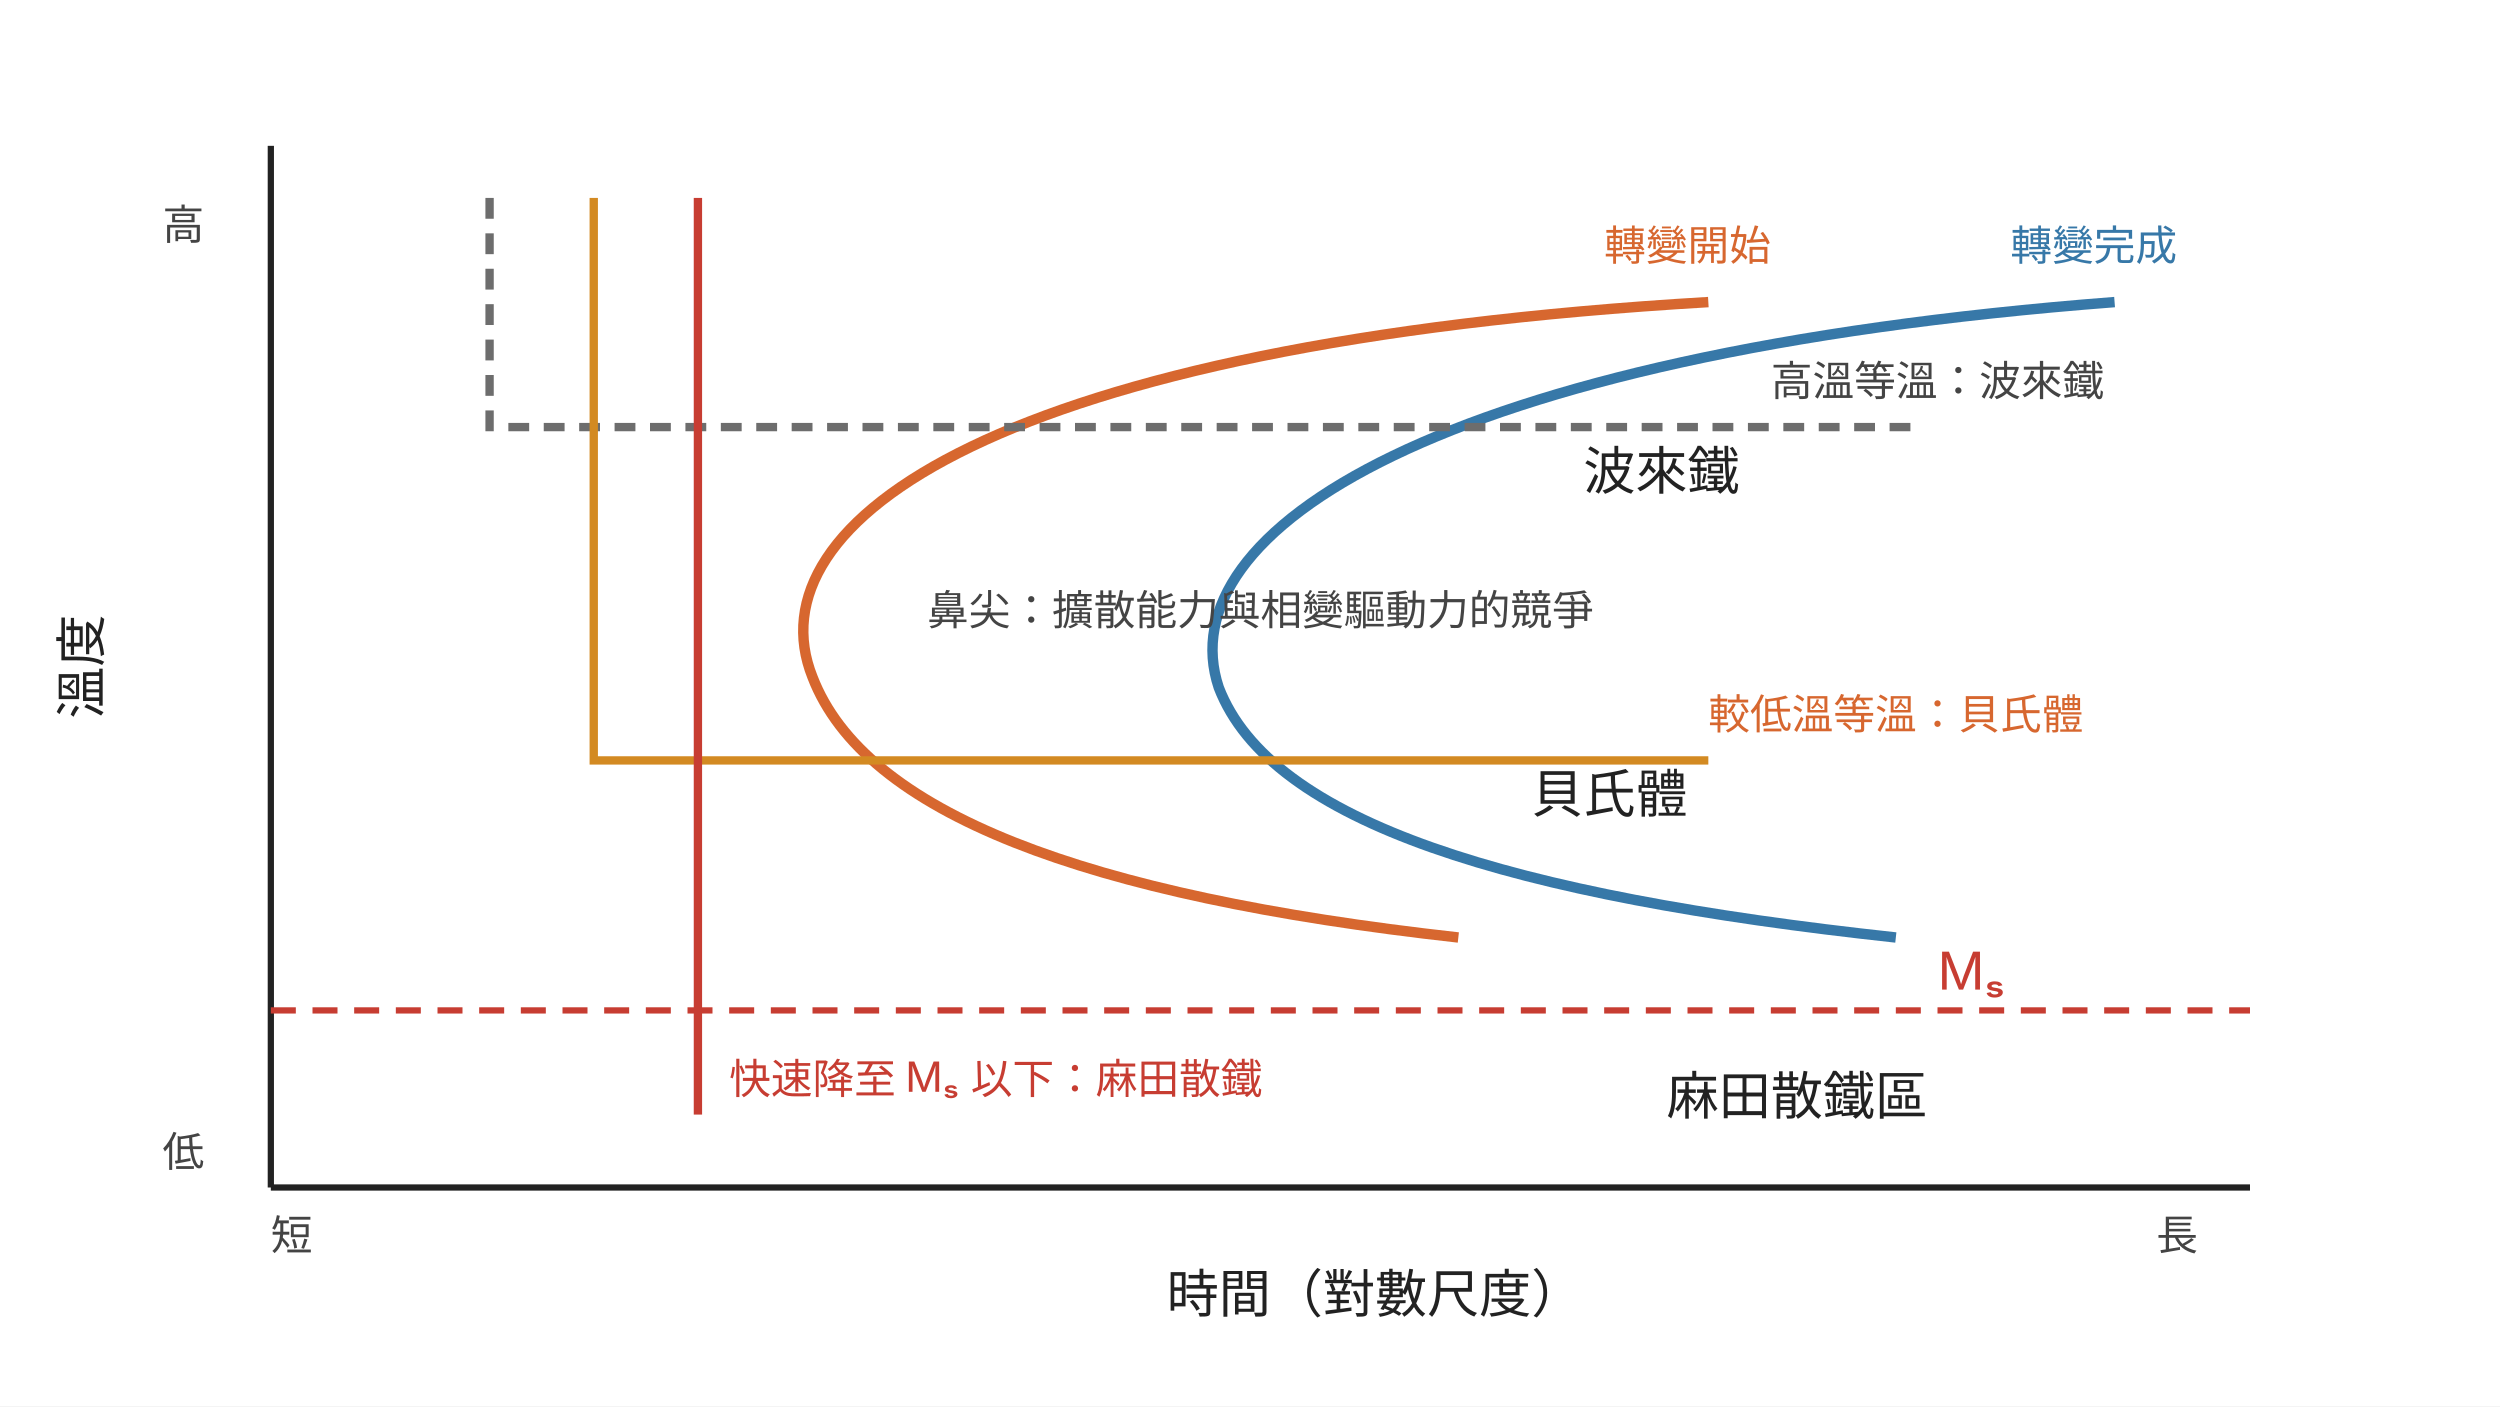
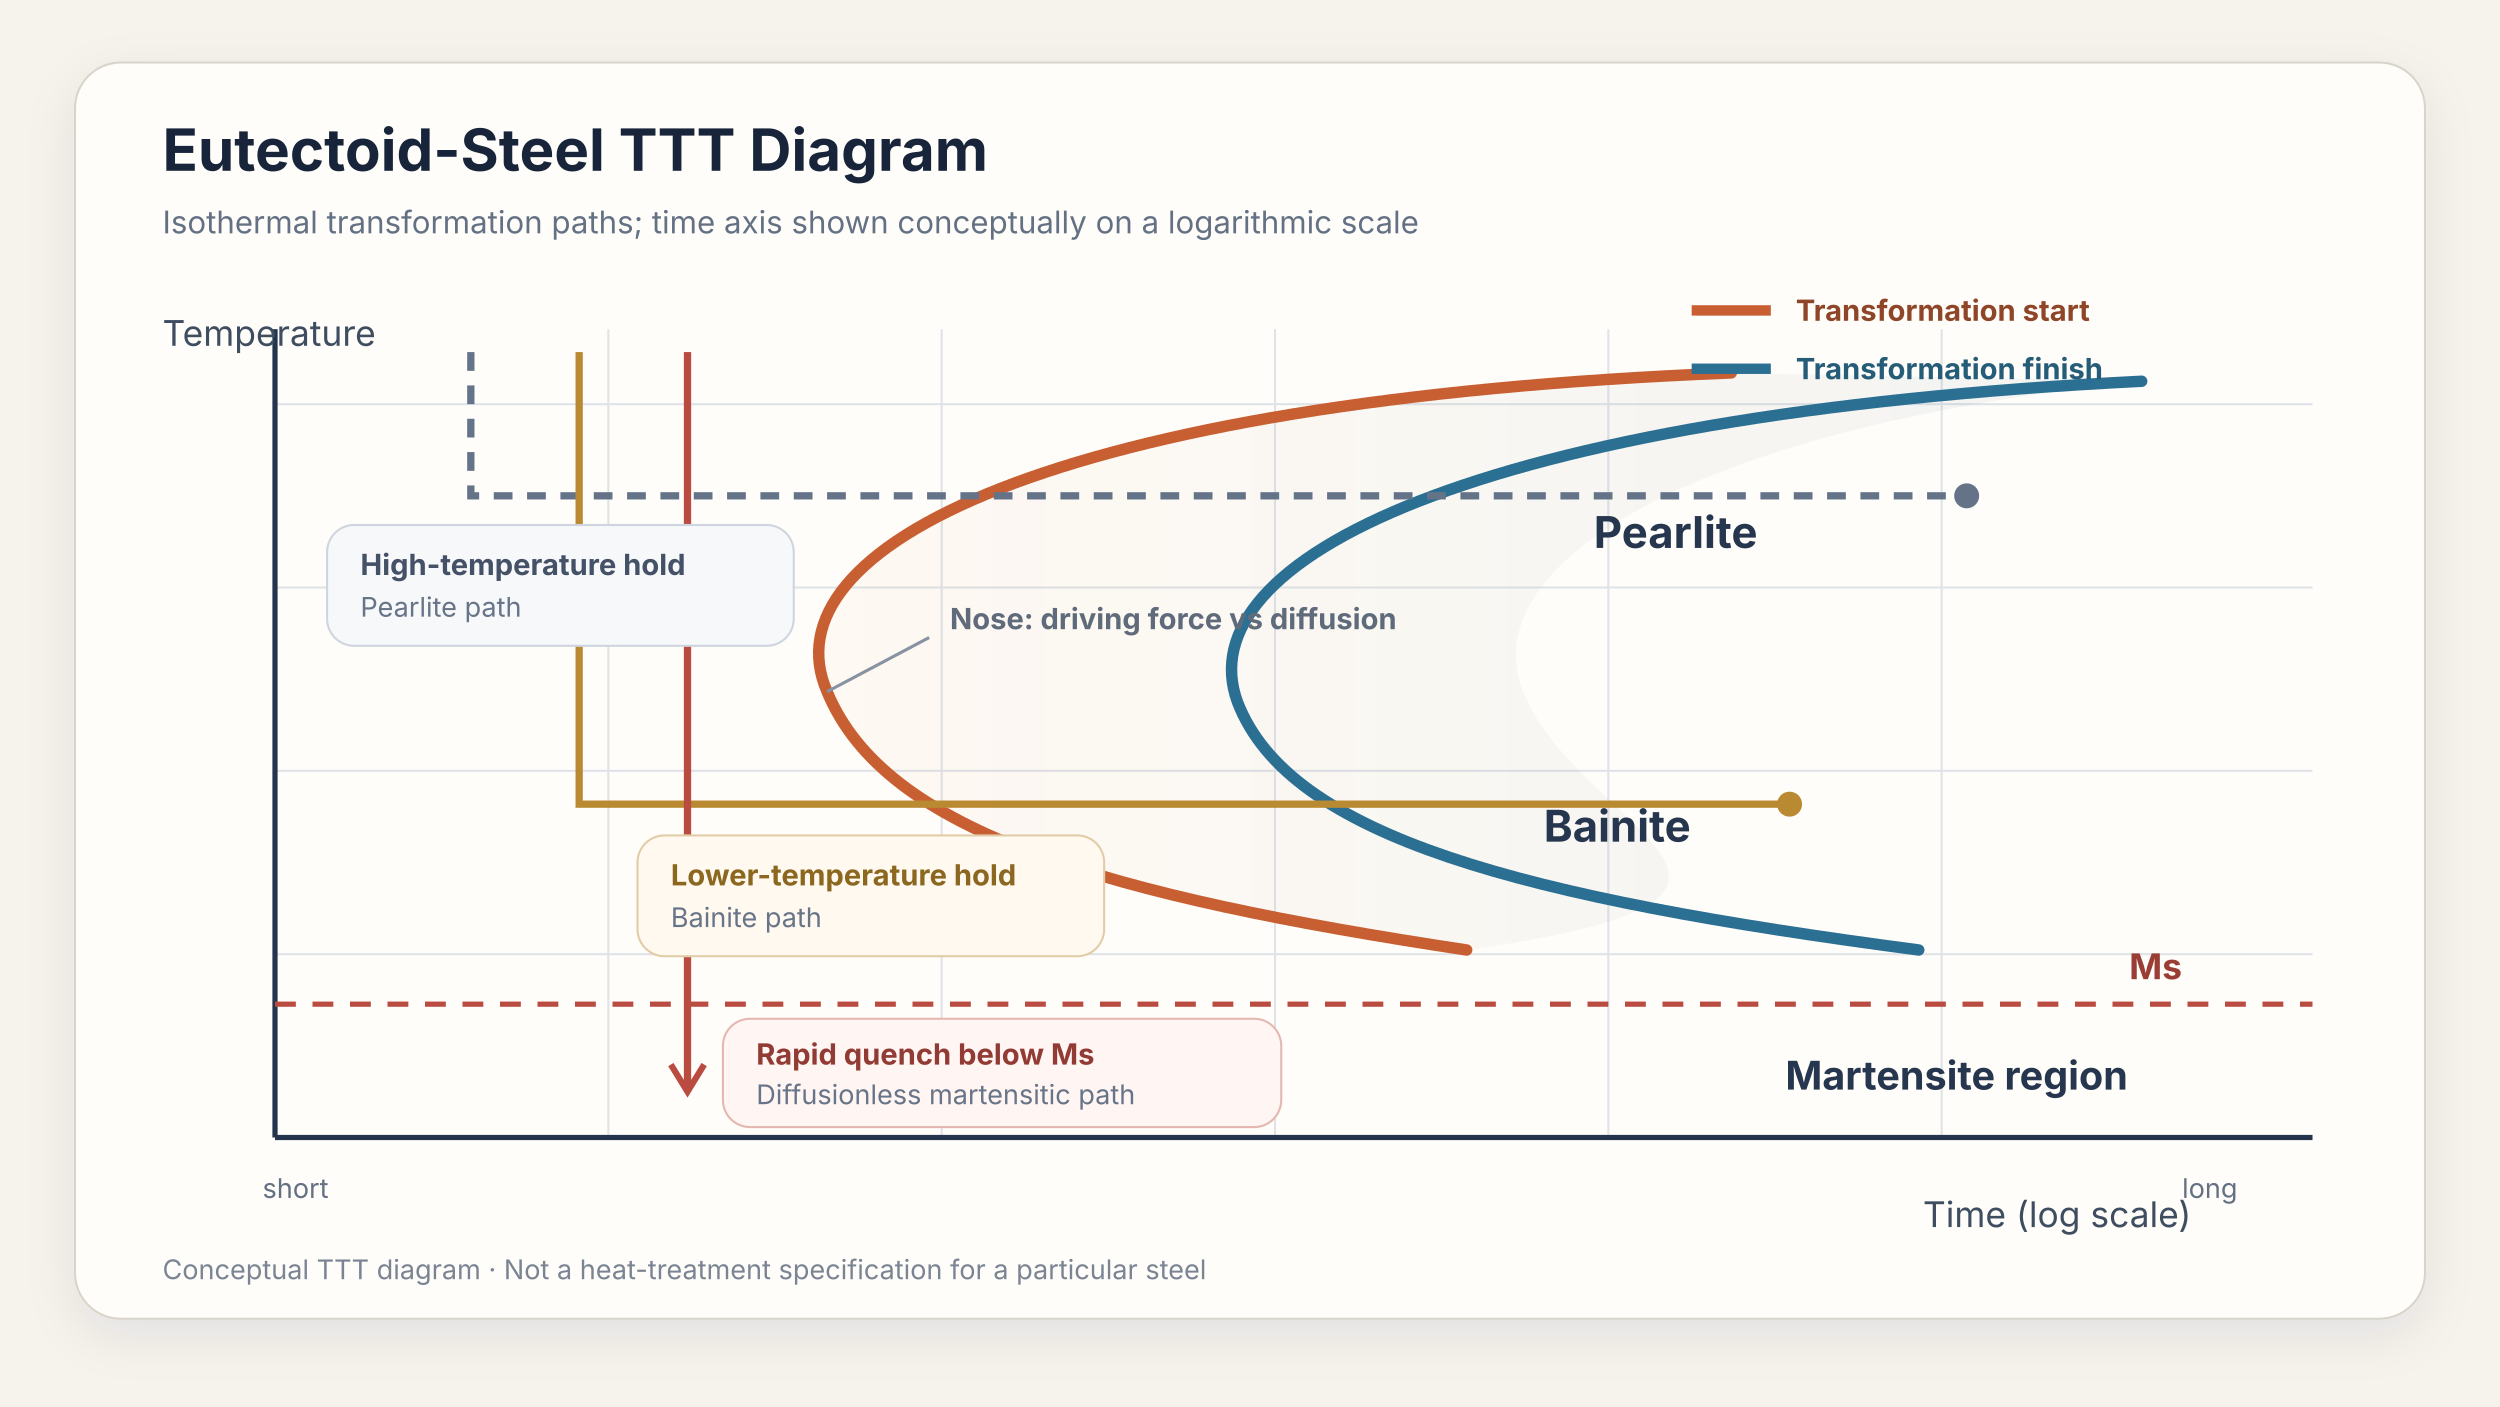
<svg xmlns="http://www.w3.org/2000/svg" width="1200" height="675" viewBox="0 0 1200 675" role="img" aria-labelledby="title desc">
-   <rect width="1200" height="675" fill="#ffffff" />
-   <style>
-     .axis{stroke:#222;stroke-width:3;fill:none}
-     .start{stroke:#d7672f;stroke-width:5;fill:none}
-     .finish{stroke:#3778a8;stroke-width:5;fill:none}
-     .path1{stroke:#6d6d6d;stroke-width:4;fill:none;stroke-dasharray:10 7}
-     .path2{stroke:#d38a22;stroke-width:4;fill:none}
-     .path3{stroke:#c73d32;stroke-width:4;fill:none}
-     .ms{stroke:#c73d32;stroke-width:3;stroke-dasharray:12 8}
-     .main{font:25px -apple-system,BlinkMacSystemFont,"Noto Sans TC","PingFang TC",sans-serif;fill:#222}
-     .small{font:20px -apple-system,BlinkMacSystemFont,"Noto Sans TC","PingFang TC",sans-serif;fill:#444}
-     .orange{fill:#d7672f}.blue{fill:#3778a8}.red{fill:#c73d32}
-   </style>
-   <line class="axis" x1="130" y1="570" x2="1080" y2="570" />
-   <line class="axis" x1="130" y1="570" x2="130" y2="70" />
-   <text class="main" x="560" y="630">時間（對數尺度）</text>
-   <text class="main" x="48" y="345" transform="rotate(-90 48 345)">溫度</text>
-   <text class="small" x="130" y="600">短</text>
-   <text class="small" x="1035" y="600">長</text>
-   <text class="small" x="78" y="115">高</text>
-   <text class="small" x="78" y="560">低</text>
-   <path class="start" d="M820 145 C480 165 360 250 390 325 C415 390 520 430 700 450" />
-   <path class="finish" d="M1015 145 C690 170 560 255 585 330 C610 395 725 430 910 450" />
-   <text class="small orange" x="770" y="125">轉變開始</text>
-   <text class="small blue" x="965" y="125">轉變完成</text>
-   <text class="main" x="760" y="235">波來鐵</text>
-   <text class="main" x="735" y="390">貝氏體</text>
-   <line class="ms" x1="130" y1="485" x2="1080" y2="485" />
-   <text class="main red" x="930" y="475">Mₛ</text>
-   <text class="main" x="800" y="535">麻田散鐵區</text>
-   <path class="path1" d="M235 95 L235 205 L920 205" />
-   <text class="small" x="850" y="190">高溫等溫：波來鐵</text>
-   <path class="path2" d="M285 95 L285 365 L820 365" />
-   <text class="small orange" x="820" y="350">較低溫等溫：貝氏體</text>
-   <path class="path3" d="M335 95 L335 535" />
-   <text class="small red" x="350" y="525">快速降至 Mₛ 以下：麻田散鐵</text>
-   <text class="small" x="445" y="300">鼻尖：擴散能力與相變驅動力的競爭</text>
+   <defs>
+     <filter id="shadow" x="-20%" y="-20%" width="140%" height="140%">
+       <feDropShadow dx="0" dy="8" stdDeviation="12" flood-color="#132238" flood-opacity=".08" />
+     </filter>
+     <linearGradient id="product" x1="0" y1="0" x2="1" y2="0">
+       <stop stop-color="#d97745" stop-opacity=".04" />
+       <stop offset="1" stop-color="#2b6f93" stop-opacity=".08" />
+     </linearGradient>
+   </defs>
+   <rect width="1200" height="675" fill="#f6f3ed" />
+   <rect x="36" y="30" width="1128" height="603" rx="22" fill="#fffdf9" stroke="#d9d4ca" filter="url(#shadow)" />
+   <text x="78" y="82" font-family="Inter, Arial, sans-serif" font-size="28" font-weight="700" fill="#17243a">Eutectoid-Steel TTT Diagram</text>
+   <text x="78" y="112" font-family="Inter, Arial, sans-serif" font-size="15" fill="#647184">Isothermal transformation paths; time axis shown conceptually on a logarithmic scale</text>
+   <g stroke="#dfe3e8" stroke-width="1">
+     <path d="M132 194H1110 M132 282H1110 M132 370H1110 M132 458H1110 M132 546H1110" />
+     <path d="M292 158V546 M452 158V546 M612 158V546 M772 158V546 M932 158V546" />
+   </g>
+   <path d="M132 546H1110 M132 546V158" stroke="#24344d" stroke-width="2.5" />
+   <text x="923" y="589" font-family="Inter, Arial, sans-serif" font-size="17" fill="#3f4d61">Time (log scale)</text>
+   <text x="78" y="166" font-family="Inter, Arial, sans-serif" font-size="17" fill="#3f4d61">Temperature</text>
+   <text x="126" y="575" font-family="Inter, Arial, sans-serif" font-size="13" fill="#647184">short</text>
+   <text x="1074" y="575" text-anchor="end" font-family="Inter, Arial, sans-serif" font-size="13" fill="#647184">long</text>
+   <path d="M831 179 C504 192 367 263 397 332 C425 400 532 430 704 456 C888 430 759 400 731 332 C706 267 823 204 1028 183Z" fill="url(#product)" opacity=".8" />
+   <path d="M831 179 C504 192 367 263 397 332 C425 400 532 430 704 456" fill="none" stroke="#c85f32" stroke-width="5.5" stroke-linecap="round" />
+   <path d="M1028 183 C707 199 569 269 594 337 C619 402 731 431 921 456" fill="none" stroke="#2b6f93" stroke-width="5.5" stroke-linecap="round" />
+   <g transform="translate(812 137)">
+     <path d="M0 12H38" stroke="#c85f32" stroke-width="5" />
+     <text x="50" y="17" font-family="Inter, Arial, sans-serif" font-size="14" font-weight="700" fill="#8f4628">Transformation start</text>
+     <path d="M0 40H38" stroke="#2b6f93" stroke-width="5" />
+     <text x="50" y="45" font-family="Inter, Arial, sans-serif" font-size="14" font-weight="700" fill="#255c78">Transformation finish</text>
+   </g>
+   <text x="765" y="263" font-family="Inter, Arial, sans-serif" font-size="21" font-weight="700" fill="#26364e">Pearlite</text>
+   <text x="741" y="404" font-family="Inter, Arial, sans-serif" font-size="21" font-weight="700" fill="#26364e">Bainite</text>
+   <path d="M132 482H1110" stroke="#b94b40" stroke-width="2.5" stroke-dasharray="10 8" />
+   <text x="1022" y="470" font-family="Inter, Arial, sans-serif" font-size="17" font-weight="700" fill="#9a3d34">Ms</text>
+   <text x="857" y="523" font-family="Inter, Arial, sans-serif" font-size="19" font-weight="700" fill="#26364e">Martensite region</text>
+   <path d="M226 169V238H944" fill="none" stroke="#657388" stroke-width="3.5" stroke-dasharray="9 7" />
+   <circle cx="944" cy="238" r="6" fill="#657388" />
+   <path d="M278 169V386H859" fill="none" stroke="#ba8a32" stroke-width="3.5" />
+   <circle cx="859" cy="386" r="6" fill="#ba8a32" />
+   <path d="M330 169V524" fill="none" stroke="#b94b40" stroke-width="3.5" />
+   <path d="M322 511L330 524L338 511" fill="none" stroke="#b94b40" stroke-width="3" />
+   <g transform="translate(157 252)">
+     <rect width="224" height="58" rx="13" fill="#f6f8fa" stroke="#ced5de" />
+     <text x="16" y="24" font-family="Inter, Arial, sans-serif" font-size="14" font-weight="700" fill="#445166">High-temperature hold</text>
+     <text x="16" y="44" font-family="Inter, Arial, sans-serif" font-size="13" fill="#687487">Pearlite path</text>
+   </g>
+   <g transform="translate(306 401)">
+     <rect width="224" height="58" rx="13" fill="#fff9ef" stroke="#e2cca7" />
+     <text x="16" y="24" font-family="Inter, Arial, sans-serif" font-size="14" font-weight="700" fill="#8b671f">Lower-temperature hold</text>
+     <text x="16" y="44" font-family="Inter, Arial, sans-serif" font-size="13" fill="#687487">Bainite path</text>
+   </g>
+   <g transform="translate(347 489)">
+     <rect width="268" height="52" rx="13" fill="#fff5f3" stroke="#e4b7b0" />
+     <text x="16" y="22" font-family="Inter, Arial, sans-serif" font-size="14" font-weight="700" fill="#923b34">Rapid quench below Ms</text>
+     <text x="16" y="41" font-family="Inter, Arial, sans-serif" font-size="13" fill="#687487">Diffusionless martensitic path</text>
+   </g>
+   <path d="M397 332L446 306" stroke="#8792a2" stroke-width="1.5" />
+   <text x="456" y="302" font-family="Inter, Arial, sans-serif" font-size="14" font-weight="700" fill="#5f6b7b">Nose: driving force vs diffusion</text>
+   <text x="78" y="614" font-family="Inter, Arial, sans-serif" font-size="13" fill="#7a8493">Conceptual TTT diagram · Not a heat-treatment specification for a particular steel</text>
</svg>
